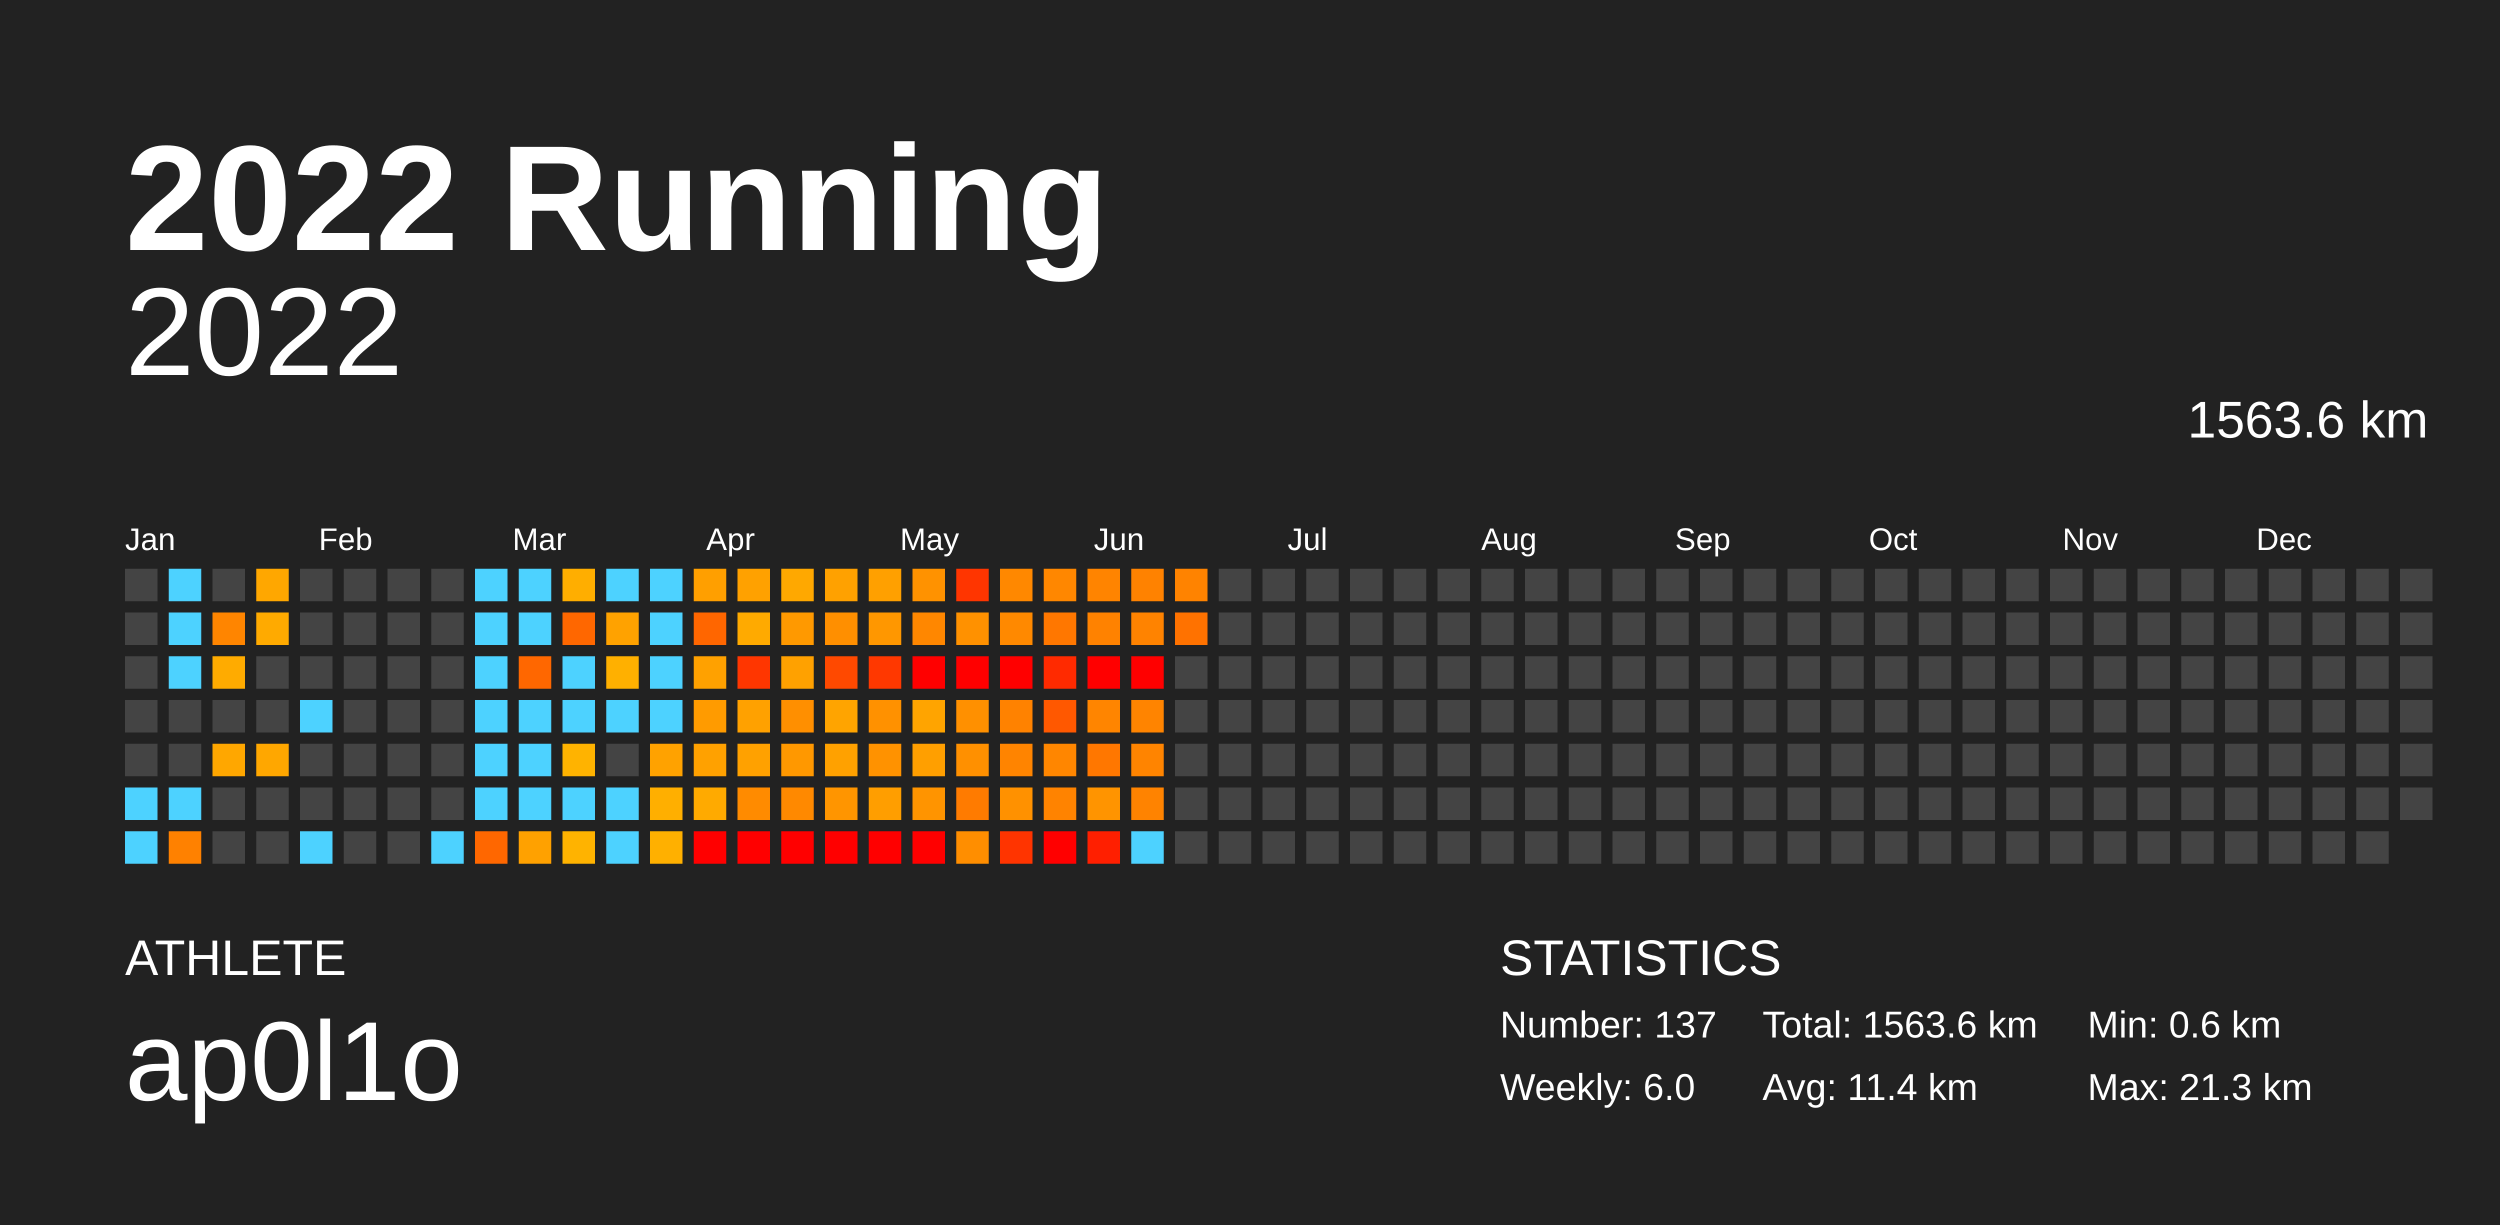
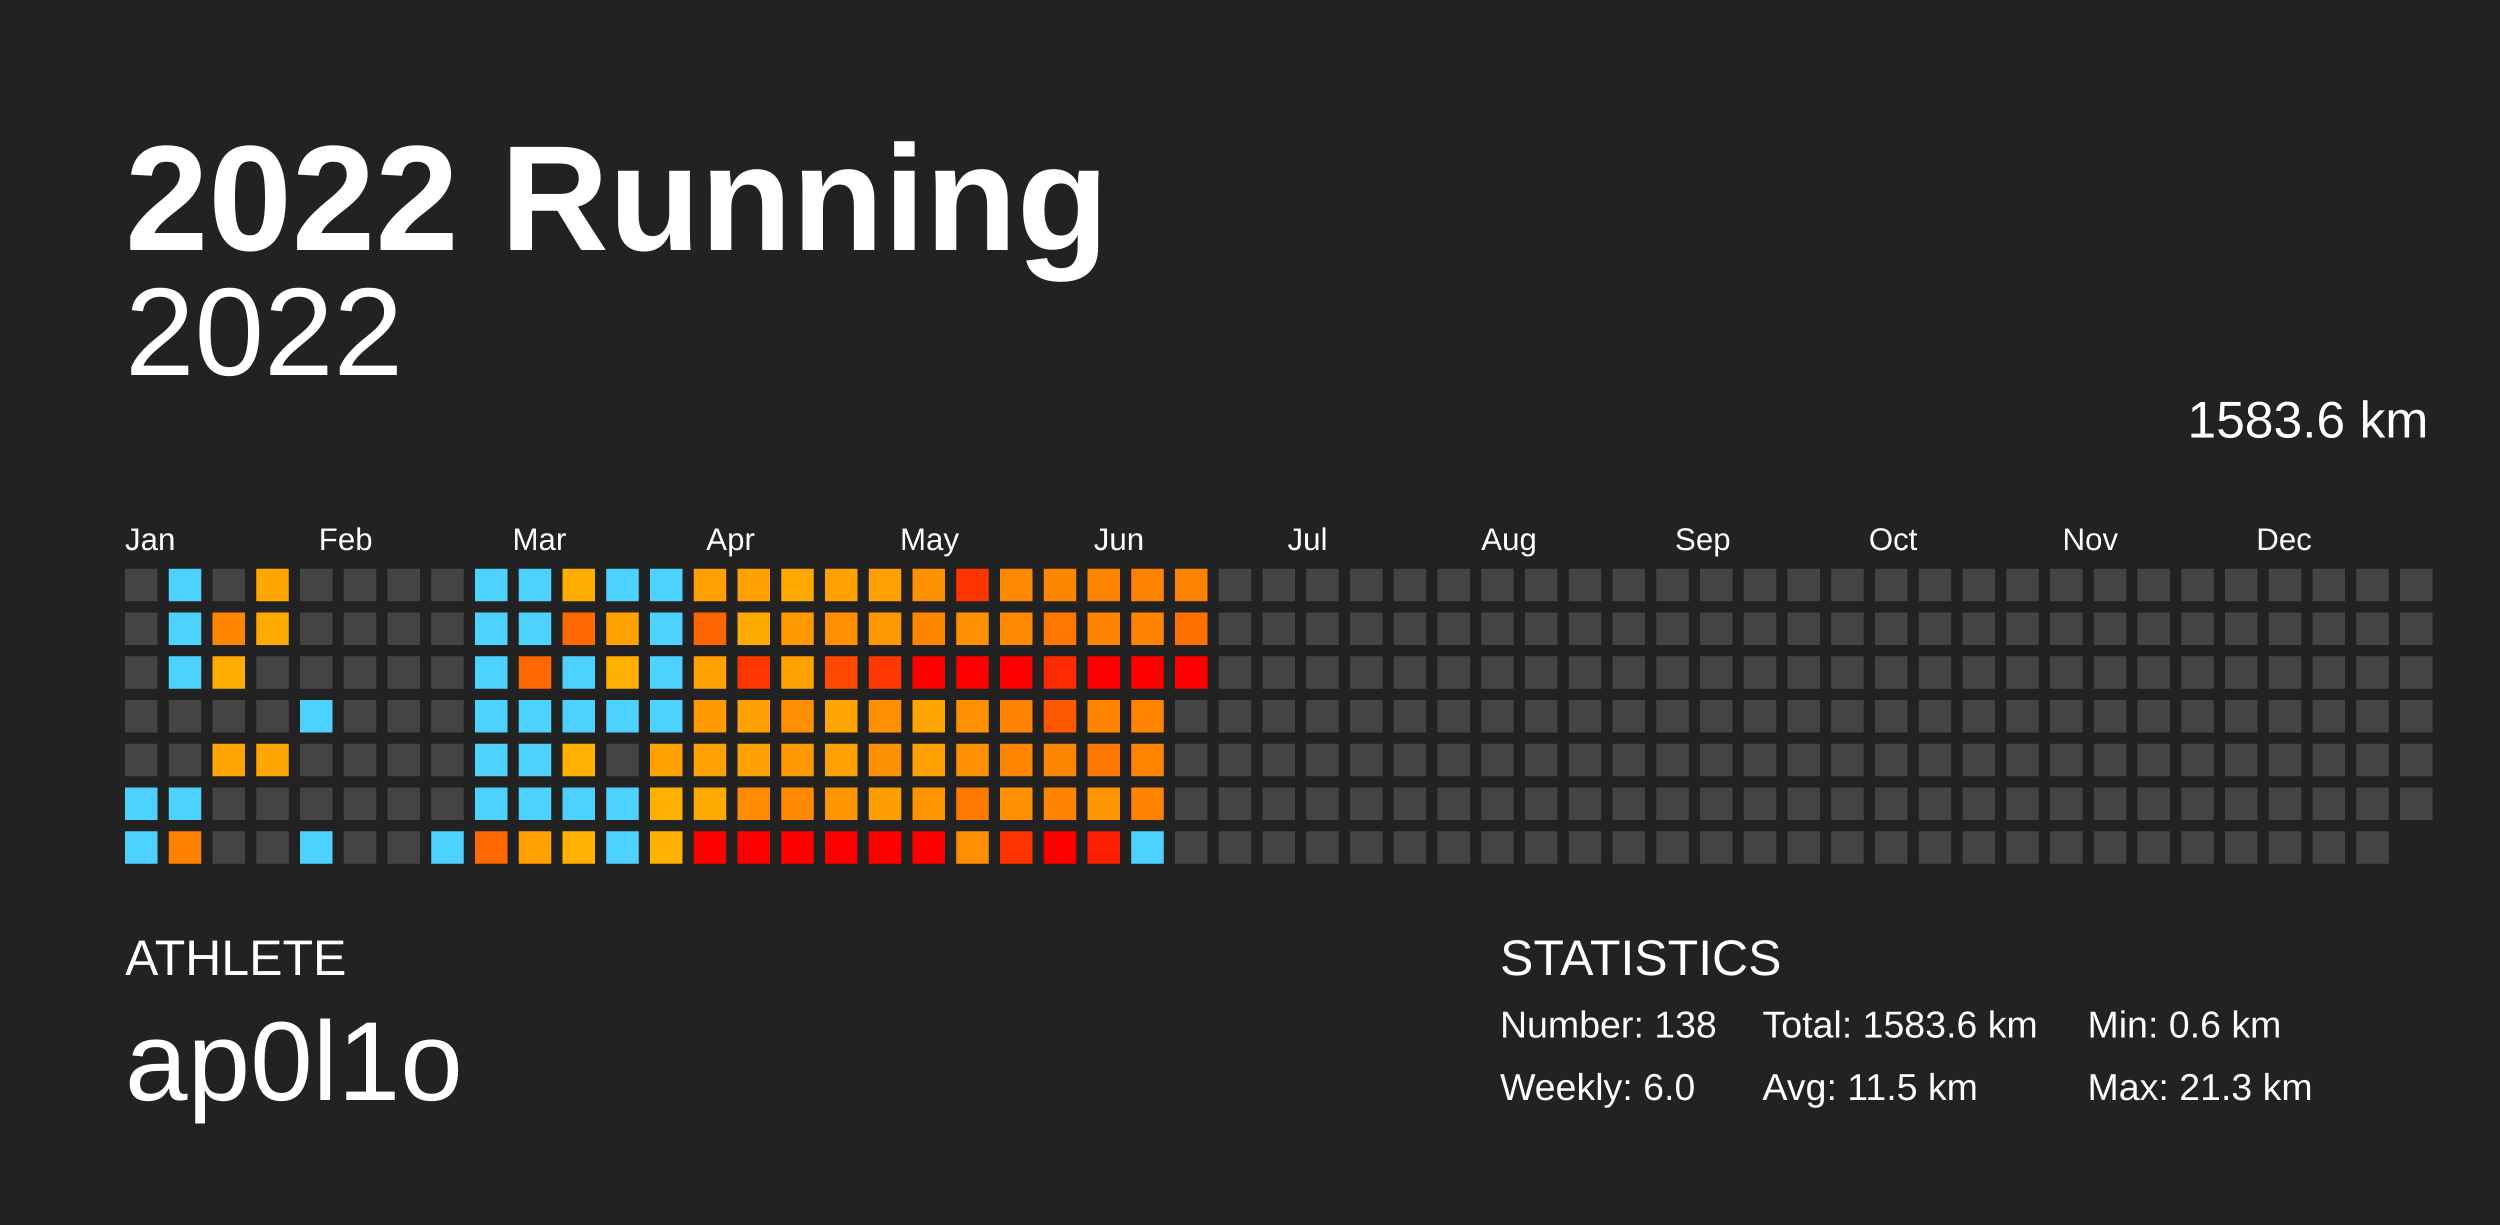
<svg xmlns="http://www.w3.org/2000/svg" baseProfile="full" height="98mm" version="1.1" viewBox="0,0,200,98" width="200mm">
  <defs />
  <rect fill="#222222" height="98" width="200" x="0" y="0" />
  <text fill="#FFFFFF" style="font-size:12px; font-family:Arial; font-weight:bold;" x="10" y="20">2022 Running</text>
  <text fill="#FFFFFF" style="font-size:4px; font-family:Arial" x="10" y="78">ATHLETE</text>
  <text fill="#FFFFFF" style="font-size:9px; font-family:Arial" x="10" y="88">ap0l1o</text>
  <text fill="#FFFFFF" style="font-size:4px; font-family:Arial" x="120" y="78">STATISTICS</text>
-   <text fill="#FFFFFF" style="font-size:3px; font-family:Arial" x="120" y="83">Number: 137</text>
+   <text fill="#FFFFFF" style="font-size:3px; font-family:Arial" x="120" y="83">Number: 138</text>
  <text fill="#FFFFFF" style="font-size:3px; font-family:Arial" x="120" y="88">Weekly: 6.0</text>
-   <text fill="#FFFFFF" style="font-size:3px; font-family:Arial" x="141" y="83">Total: 1563.6 km</text>
-   <text fill="#FFFFFF" style="font-size:3px; font-family:Arial" x="141" y="88">Avg: 11.4 km</text>
+   <text fill="#FFFFFF" style="font-size:3px; font-family:Arial" x="141" y="83">Total: 1583.6 km</text>
+   <text fill="#FFFFFF" style="font-size:3px; font-family:Arial" x="141" y="88">Avg: 11.5 km</text>
  <text fill="#FFFFFF" style="font-size:3px; font-family:Arial" x="167" y="83">Min: 0.6 km</text>
  <text fill="#FFFFFF" style="font-size:3px; font-family:Arial" x="167" y="88">Max: 21.3 km</text>
  <text alignment-baseline="hanging" fill="#FFFFFF" style="font-size:10.0px; font-family:Arial;" x="10" y="30">2022</text>
-   <text alignment-baseline="hanging" fill="#FFFFFF" style="font-size:4.125px; font-family:Arial;" x="175" y="35">1563.6 km</text>
+   <text alignment-baseline="hanging" fill="#FFFFFF" style="font-size:4.125px; font-family:Arial;" x="175" y="35">1583.6 km</text>
  <text fill="#FFFFFF" style="font-size:2.5px; font-family:Arial" x="10.0" y="44">Jan</text>
  <text fill="#FFFFFF" style="font-size:2.5px; font-family:Arial" x="25.5" y="44">Feb</text>
  <text fill="#FFFFFF" style="font-size:2.5px; font-family:Arial" x="41.0" y="44">Mar</text>
  <text fill="#FFFFFF" style="font-size:2.5px; font-family:Arial" x="56.5" y="44">Apr</text>
  <text fill="#FFFFFF" style="font-size:2.5px; font-family:Arial" x="72.0" y="44">May</text>
  <text fill="#FFFFFF" style="font-size:2.5px; font-family:Arial" x="87.5" y="44">Jun</text>
  <text fill="#FFFFFF" style="font-size:2.5px; font-family:Arial" x="103.0" y="44">Jul</text>
  <text fill="#FFFFFF" style="font-size:2.5px; font-family:Arial" x="118.5" y="44">Aug</text>
  <text fill="#FFFFFF" style="font-size:2.5px; font-family:Arial" x="134.0" y="44">Sep</text>
  <text fill="#FFFFFF" style="font-size:2.5px; font-family:Arial" x="149.5" y="44">Oct</text>
  <text fill="#FFFFFF" style="font-size:2.5px; font-family:Arial" x="165.0" y="44">Nov</text>
  <text fill="#FFFFFF" style="font-size:2.5px; font-family:Arial" x="180.5" y="44">Dec</text>
  <rect fill="#444444" height="2.6" width="2.6" x="10.0" y="45.5" />
  <rect fill="#444444" height="2.6" width="2.6" x="10.0" y="49.0" />
  <rect fill="#444444" height="2.6" width="2.6" x="10.0" y="52.5" />
  <rect fill="#444444" height="2.6" width="2.6" x="10.0" y="56.0" />
  <rect fill="#444444" height="2.6" width="2.6" x="10.0" y="59.5" />
  <rect fill="#4dd2ff" height="2.6" width="2.6" x="10.0" y="63.0" />
  <rect fill="#4dd2ff" height="2.6" width="2.6" x="10.0" y="66.5" />
  <rect fill="#4dd2ff" height="2.6" width="2.6" x="13.5" y="45.5" />
  <rect fill="#4dd2ff" height="2.6" width="2.6" x="13.5" y="49.0" />
  <rect fill="#4dd2ff" height="2.6" width="2.6" x="13.5" y="52.5" />
  <rect fill="#444444" height="2.6" width="2.6" x="13.5" y="56.0" />
  <rect fill="#444444" height="2.6" width="2.6" x="13.5" y="59.5" />
  <rect fill="#4dd2ff" height="2.6" width="2.6" x="13.5" y="63.0" />
  <rect fill="#ff8100" height="2.6" width="2.6" x="13.5" y="66.5" />
  <rect fill="#444444" height="2.6" width="2.6" x="17.0" y="45.5" />
  <rect fill="#ff8500" height="2.6" width="2.6" x="17.0" y="49.0" />
  <rect fill="#ffab00" height="2.6" width="2.6" x="17.0" y="52.5" />
  <rect fill="#444444" height="2.6" width="2.6" x="17.0" y="56.0" />
  <rect fill="#ffa700" height="2.6" width="2.6" x="17.0" y="59.5" />
  <rect fill="#444444" height="2.6" width="2.6" x="17.0" y="63.0" />
  <rect fill="#444444" height="2.6" width="2.6" x="17.0" y="66.5" />
  <rect fill="#ffa700" height="2.6" width="2.6" x="20.5" y="45.5" />
  <rect fill="#ffaa00" height="2.6" width="2.6" x="20.5" y="49.0" />
  <rect fill="#444444" height="2.6" width="2.6" x="20.5" y="52.5" />
  <rect fill="#444444" height="2.6" width="2.6" x="20.5" y="56.0" />
  <rect fill="#ffa700" height="2.6" width="2.6" x="20.5" y="59.5" />
  <rect fill="#444444" height="2.6" width="2.6" x="20.5" y="63.0" />
  <rect fill="#444444" height="2.6" width="2.6" x="20.5" y="66.5" />
  <rect fill="#444444" height="2.6" width="2.6" x="24.0" y="45.5" />
  <rect fill="#444444" height="2.6" width="2.6" x="24.0" y="49.0" />
  <rect fill="#444444" height="2.6" width="2.6" x="24.0" y="52.5" />
  <rect fill="#4dd2ff" height="2.6" width="2.6" x="24.0" y="56.0" />
  <rect fill="#444444" height="2.6" width="2.6" x="24.0" y="59.5" />
  <rect fill="#444444" height="2.6" width="2.6" x="24.0" y="63.0" />
  <rect fill="#4dd2ff" height="2.6" width="2.6" x="24.0" y="66.5" />
  <rect fill="#444444" height="2.6" width="2.6" x="27.5" y="45.5" />
  <rect fill="#444444" height="2.6" width="2.6" x="27.5" y="49.0" />
  <rect fill="#444444" height="2.6" width="2.6" x="27.5" y="52.5" />
  <rect fill="#444444" height="2.6" width="2.6" x="27.5" y="56.0" />
  <rect fill="#444444" height="2.6" width="2.6" x="27.5" y="59.5" />
  <rect fill="#444444" height="2.6" width="2.6" x="27.5" y="63.0" />
  <rect fill="#444444" height="2.6" width="2.6" x="27.5" y="66.5" />
  <rect fill="#444444" height="2.6" width="2.6" x="31.0" y="45.5" />
  <rect fill="#444444" height="2.6" width="2.6" x="31.0" y="49.0" />
  <rect fill="#444444" height="2.6" width="2.6" x="31.0" y="52.5" />
  <rect fill="#444444" height="2.6" width="2.6" x="31.0" y="56.0" />
  <rect fill="#444444" height="2.6" width="2.6" x="31.0" y="59.5" />
  <rect fill="#444444" height="2.6" width="2.6" x="31.0" y="63.0" />
  <rect fill="#444444" height="2.6" width="2.6" x="31.0" y="66.5" />
  <rect fill="#444444" height="2.6" width="2.6" x="34.5" y="45.5" />
  <rect fill="#444444" height="2.6" width="2.6" x="34.5" y="49.0" />
  <rect fill="#444444" height="2.6" width="2.6" x="34.5" y="52.5" />
  <rect fill="#444444" height="2.6" width="2.6" x="34.5" y="56.0" />
  <rect fill="#444444" height="2.6" width="2.6" x="34.5" y="59.5" />
  <rect fill="#444444" height="2.6" width="2.6" x="34.5" y="63.0" />
  <rect fill="#4dd2ff" height="2.6" width="2.6" x="34.5" y="66.5" />
  <rect fill="#4dd2ff" height="2.6" width="2.6" x="38.0" y="45.5" />
  <rect fill="#4dd2ff" height="2.6" width="2.6" x="38.0" y="49.0" />
  <rect fill="#4dd2ff" height="2.6" width="2.6" x="38.0" y="52.5" />
  <rect fill="#4dd2ff" height="2.6" width="2.6" x="38.0" y="56.0" />
  <rect fill="#4dd2ff" height="2.6" width="2.6" x="38.0" y="59.5" />
  <rect fill="#4dd2ff" height="2.6" width="2.6" x="38.0" y="63.0" />
  <rect fill="#ff6700" height="2.6" width="2.6" x="38.0" y="66.5" />
  <rect fill="#4dd2ff" height="2.6" width="2.6" x="41.5" y="45.5" />
  <rect fill="#4dd2ff" height="2.6" width="2.6" x="41.5" y="49.0" />
  <rect fill="#ff6700" height="2.6" width="2.6" x="41.5" y="52.5" />
  <rect fill="#4dd2ff" height="2.6" width="2.6" x="41.5" y="56.0" />
  <rect fill="#4dd2ff" height="2.6" width="2.6" x="41.5" y="59.5" />
  <rect fill="#4dd2ff" height="2.6" width="2.6" x="41.5" y="63.0" />
  <rect fill="#ffa100" height="2.6" width="2.6" x="41.5" y="66.5" />
  <rect fill="#ffae00" height="2.6" width="2.6" x="45.0" y="45.5" />
  <rect fill="#ff6700" height="2.6" width="2.6" x="45.0" y="49.0" />
  <rect fill="#4dd2ff" height="2.6" width="2.6" x="45.0" y="52.5" />
  <rect fill="#4dd2ff" height="2.6" width="2.6" x="45.0" y="56.0" />
  <rect fill="#ffb300" height="2.6" width="2.6" x="45.0" y="59.5" />
  <rect fill="#4dd2ff" height="2.6" width="2.6" x="45.0" y="63.0" />
  <rect fill="#ffb300" height="2.6" width="2.6" x="45.0" y="66.5" />
  <rect fill="#4dd2ff" height="2.6" width="2.6" x="48.5" y="45.5" />
  <rect fill="#ffa200" height="2.6" width="2.6" x="48.5" y="49.0" />
  <rect fill="#ffb000" height="2.6" width="2.6" x="48.5" y="52.5" />
  <rect fill="#4dd2ff" height="2.6" width="2.6" x="48.5" y="56.0" />
  <rect fill="#444444" height="2.6" width="2.6" x="48.5" y="59.5" />
  <rect fill="#4dd2ff" height="2.6" width="2.6" x="48.5" y="63.0" />
  <rect fill="#4dd2ff" height="2.6" width="2.6" x="48.5" y="66.5" />
  <rect fill="#4dd2ff" height="2.6" width="2.6" x="52.0" y="45.5" />
  <rect fill="#4dd2ff" height="2.6" width="2.6" x="52.0" y="49.0" />
  <rect fill="#4dd2ff" height="2.6" width="2.6" x="52.0" y="52.5" />
  <rect fill="#4dd2ff" height="2.6" width="2.6" x="52.0" y="56.0" />
  <rect fill="#ffa200" height="2.6" width="2.6" x="52.0" y="59.5" />
  <rect fill="#ffaf00" height="2.6" width="2.6" x="52.0" y="63.0" />
  <rect fill="#ffb000" height="2.6" width="2.6" x="52.0" y="66.5" />
  <rect fill="#ff9f00" height="2.6" width="2.6" x="55.5" y="45.5" />
  <rect fill="#ff6600" height="2.6" width="2.6" x="55.5" y="49.0" />
  <rect fill="#ffa100" height="2.6" width="2.6" x="55.5" y="52.5" />
  <rect fill="#ff9b00" height="2.6" width="2.6" x="55.5" y="56.0" />
  <rect fill="#ffa100" height="2.6" width="2.6" x="55.5" y="59.5" />
  <rect fill="#ffaa00" height="2.6" width="2.6" x="55.5" y="63.0" />
  <rect fill="red" height="2.6" width="2.6" x="55.5" y="66.5" />
  <rect fill="#ffa100" height="2.6" width="2.6" x="59.0" y="45.5" />
  <rect fill="#ffaa00" height="2.6" width="2.6" x="59.0" y="49.0" />
  <rect fill="#ff3600" height="2.6" width="2.6" x="59.0" y="52.5" />
  <rect fill="#ffa100" height="2.6" width="2.6" x="59.0" y="56.0" />
  <rect fill="#ffa100" height="2.6" width="2.6" x="59.0" y="59.5" />
  <rect fill="#ff8b00" height="2.6" width="2.6" x="59.0" y="63.0" />
  <rect fill="red" height="2.6" width="2.6" x="59.0" y="66.5" />
  <rect fill="#ffa800" height="2.6" width="2.6" x="62.5" y="45.5" />
  <rect fill="#ff9900" height="2.6" width="2.6" x="62.5" y="49.0" />
  <rect fill="#ffa100" height="2.6" width="2.6" x="62.5" y="52.5" />
  <rect fill="#ff8f00" height="2.6" width="2.6" x="62.5" y="56.0" />
  <rect fill="#ff9800" height="2.6" width="2.6" x="62.5" y="59.5" />
  <rect fill="#ff8900" height="2.6" width="2.6" x="62.5" y="63.0" />
  <rect fill="red" height="2.6" width="2.6" x="62.5" y="66.5" />
  <rect fill="#ffa100" height="2.6" width="2.6" x="66.0" y="45.5" />
  <rect fill="#ff8f00" height="2.6" width="2.6" x="66.0" y="49.0" />
  <rect fill="#ff4900" height="2.6" width="2.6" x="66.0" y="52.5" />
  <rect fill="#ffa400" height="2.6" width="2.6" x="66.0" y="56.0" />
  <rect fill="#ffa100" height="2.6" width="2.6" x="66.0" y="59.5" />
  <rect fill="#ff9500" height="2.6" width="2.6" x="66.0" y="63.0" />
  <rect fill="red" height="2.6" width="2.6" x="66.0" y="66.5" />
  <rect fill="#ffa000" height="2.6" width="2.6" x="69.5" y="45.5" />
  <rect fill="#ff9700" height="2.6" width="2.6" x="69.5" y="49.0" />
  <rect fill="#ff3800" height="2.6" width="2.6" x="69.5" y="52.5" />
  <rect fill="#ff9100" height="2.6" width="2.6" x="69.5" y="56.0" />
  <rect fill="#ff9200" height="2.6" width="2.6" x="69.5" y="59.5" />
  <rect fill="#ff9e00" height="2.6" width="2.6" x="69.5" y="63.0" />
  <rect fill="red" height="2.6" width="2.6" x="69.5" y="66.5" />
  <rect fill="#ff9200" height="2.6" width="2.6" x="73.0" y="45.5" />
  <rect fill="#ff8700" height="2.6" width="2.6" x="73.0" y="49.0" />
  <rect fill="red" height="2.6" width="2.6" x="73.0" y="52.5" />
  <rect fill="#ffa400" height="2.6" width="2.6" x="73.0" y="56.0" />
  <rect fill="#ff9f00" height="2.6" width="2.6" x="73.0" y="59.5" />
  <rect fill="#ff9400" height="2.6" width="2.6" x="73.0" y="63.0" />
  <rect fill="red" height="2.6" width="2.6" x="73.0" y="66.5" />
  <rect fill="#ff3500" height="2.6" width="2.6" x="76.5" y="45.5" />
  <rect fill="#ff9100" height="2.6" width="2.6" x="76.5" y="49.0" />
  <rect fill="red" height="2.6" width="2.6" x="76.5" y="52.5" />
  <rect fill="#ff9000" height="2.6" width="2.6" x="76.5" y="56.0" />
  <rect fill="#ff9000" height="2.6" width="2.6" x="76.5" y="59.5" />
  <rect fill="#ff7b00" height="2.6" width="2.6" x="76.5" y="63.0" />
  <rect fill="#ff8e00" height="2.6" width="2.6" x="76.5" y="66.5" />
  <rect fill="#ff8800" height="2.6" width="2.6" x="80.0" y="45.5" />
  <rect fill="#ff8900" height="2.6" width="2.6" x="80.0" y="49.0" />
  <rect fill="red" height="2.6" width="2.6" x="80.0" y="52.5" />
  <rect fill="#ff8200" height="2.6" width="2.6" x="80.0" y="56.0" />
  <rect fill="#ff8400" height="2.6" width="2.6" x="80.0" y="59.5" />
  <rect fill="#ff9100" height="2.6" width="2.6" x="80.0" y="63.0" />
  <rect fill="#ff3400" height="2.6" width="2.6" x="80.0" y="66.5" />
  <rect fill="#ff8700" height="2.6" width="2.6" x="83.5" y="45.5" />
  <rect fill="#ff7700" height="2.6" width="2.6" x="83.5" y="49.0" />
  <rect fill="#ff2a00" height="2.6" width="2.6" x="83.5" y="52.5" />
  <rect fill="#ff5800" height="2.6" width="2.6" x="83.5" y="56.0" />
  <rect fill="#ff8600" height="2.6" width="2.6" x="83.5" y="59.5" />
  <rect fill="#ff8300" height="2.6" width="2.6" x="83.5" y="63.0" />
  <rect fill="red" height="2.6" width="2.6" x="83.5" y="66.5" />
  <rect fill="#ff8400" height="2.6" width="2.6" x="87.0" y="45.5" />
  <rect fill="#ff8200" height="2.6" width="2.6" x="87.0" y="49.0" />
  <rect fill="red" height="2.6" width="2.6" x="87.0" y="52.5" />
  <rect fill="#ff8500" height="2.6" width="2.6" x="87.0" y="56.0" />
  <rect fill="#ff7700" height="2.6" width="2.6" x="87.0" y="59.5" />
  <rect fill="#ff9400" height="2.6" width="2.6" x="87.0" y="63.0" />
  <rect fill="#ff1f00" height="2.6" width="2.6" x="87.0" y="66.5" />
  <rect fill="#ff8200" height="2.6" width="2.6" x="90.5" y="45.5" />
  <rect fill="#ff8300" height="2.6" width="2.6" x="90.5" y="49.0" />
  <rect fill="red" height="2.6" width="2.6" x="90.5" y="52.5" />
  <rect fill="#ff8400" height="2.6" width="2.6" x="90.5" y="56.0" />
  <rect fill="#ff8400" height="2.6" width="2.6" x="90.5" y="59.5" />
  <rect fill="#ff8300" height="2.6" width="2.6" x="90.5" y="63.0" />
  <rect fill="#4dd2ff" height="2.6" width="2.6" x="90.5" y="66.5" />
  <rect fill="#ff8300" height="2.6" width="2.6" x="94.0" y="45.5" />
  <rect fill="#ff7200" height="2.6" width="2.6" x="94.0" y="49.0" />
-   <rect fill="#444444" height="2.6" width="2.6" x="94.0" y="52.5" />
+   <rect fill="red" height="2.6" width="2.6" x="94.0" y="52.5" />
  <rect fill="#444444" height="2.6" width="2.6" x="94.0" y="56.0" />
  <rect fill="#444444" height="2.6" width="2.6" x="94.0" y="59.5" />
  <rect fill="#444444" height="2.6" width="2.6" x="94.0" y="63.0" />
  <rect fill="#444444" height="2.6" width="2.6" x="94.0" y="66.5" />
  <rect fill="#444444" height="2.6" width="2.6" x="97.5" y="45.5" />
  <rect fill="#444444" height="2.6" width="2.6" x="97.5" y="49.0" />
  <rect fill="#444444" height="2.6" width="2.6" x="97.5" y="52.5" />
  <rect fill="#444444" height="2.6" width="2.6" x="97.5" y="56.0" />
  <rect fill="#444444" height="2.6" width="2.6" x="97.5" y="59.5" />
  <rect fill="#444444" height="2.6" width="2.6" x="97.5" y="63.0" />
  <rect fill="#444444" height="2.6" width="2.6" x="97.5" y="66.5" />
  <rect fill="#444444" height="2.6" width="2.6" x="101.0" y="45.5" />
  <rect fill="#444444" height="2.6" width="2.6" x="101.0" y="49.0" />
  <rect fill="#444444" height="2.6" width="2.6" x="101.0" y="52.5" />
  <rect fill="#444444" height="2.6" width="2.6" x="101.0" y="56.0" />
  <rect fill="#444444" height="2.6" width="2.6" x="101.0" y="59.5" />
  <rect fill="#444444" height="2.6" width="2.6" x="101.0" y="63.0" />
  <rect fill="#444444" height="2.6" width="2.6" x="101.0" y="66.5" />
  <rect fill="#444444" height="2.6" width="2.6" x="104.5" y="45.5" />
  <rect fill="#444444" height="2.6" width="2.6" x="104.5" y="49.0" />
  <rect fill="#444444" height="2.6" width="2.6" x="104.5" y="52.5" />
  <rect fill="#444444" height="2.6" width="2.6" x="104.5" y="56.0" />
  <rect fill="#444444" height="2.6" width="2.6" x="104.5" y="59.5" />
  <rect fill="#444444" height="2.6" width="2.6" x="104.5" y="63.0" />
  <rect fill="#444444" height="2.6" width="2.6" x="104.5" y="66.5" />
  <rect fill="#444444" height="2.6" width="2.6" x="108.0" y="45.5" />
  <rect fill="#444444" height="2.6" width="2.6" x="108.0" y="49.0" />
  <rect fill="#444444" height="2.6" width="2.6" x="108.0" y="52.5" />
  <rect fill="#444444" height="2.6" width="2.6" x="108.0" y="56.0" />
  <rect fill="#444444" height="2.6" width="2.6" x="108.0" y="59.5" />
  <rect fill="#444444" height="2.6" width="2.6" x="108.0" y="63.0" />
  <rect fill="#444444" height="2.6" width="2.6" x="108.0" y="66.5" />
  <rect fill="#444444" height="2.6" width="2.6" x="111.5" y="45.5" />
  <rect fill="#444444" height="2.6" width="2.6" x="111.5" y="49.0" />
  <rect fill="#444444" height="2.6" width="2.6" x="111.5" y="52.5" />
  <rect fill="#444444" height="2.6" width="2.6" x="111.5" y="56.0" />
  <rect fill="#444444" height="2.6" width="2.6" x="111.5" y="59.5" />
  <rect fill="#444444" height="2.6" width="2.6" x="111.5" y="63.0" />
  <rect fill="#444444" height="2.6" width="2.6" x="111.5" y="66.5" />
  <rect fill="#444444" height="2.6" width="2.6" x="115.0" y="45.5" />
  <rect fill="#444444" height="2.6" width="2.6" x="115.0" y="49.0" />
  <rect fill="#444444" height="2.6" width="2.6" x="115.0" y="52.5" />
  <rect fill="#444444" height="2.6" width="2.6" x="115.0" y="56.0" />
  <rect fill="#444444" height="2.6" width="2.6" x="115.0" y="59.5" />
  <rect fill="#444444" height="2.6" width="2.6" x="115.0" y="63.0" />
  <rect fill="#444444" height="2.6" width="2.6" x="115.0" y="66.5" />
  <rect fill="#444444" height="2.6" width="2.6" x="118.5" y="45.5" />
  <rect fill="#444444" height="2.6" width="2.6" x="118.5" y="49.0" />
  <rect fill="#444444" height="2.6" width="2.6" x="118.5" y="52.5" />
  <rect fill="#444444" height="2.6" width="2.6" x="118.5" y="56.0" />
  <rect fill="#444444" height="2.6" width="2.6" x="118.5" y="59.5" />
  <rect fill="#444444" height="2.6" width="2.6" x="118.5" y="63.0" />
  <rect fill="#444444" height="2.6" width="2.6" x="118.5" y="66.5" />
  <rect fill="#444444" height="2.6" width="2.6" x="122.0" y="45.5" />
  <rect fill="#444444" height="2.6" width="2.6" x="122.0" y="49.0" />
  <rect fill="#444444" height="2.6" width="2.6" x="122.0" y="52.5" />
  <rect fill="#444444" height="2.6" width="2.6" x="122.0" y="56.0" />
  <rect fill="#444444" height="2.6" width="2.6" x="122.0" y="59.5" />
  <rect fill="#444444" height="2.6" width="2.6" x="122.0" y="63.0" />
  <rect fill="#444444" height="2.6" width="2.6" x="122.0" y="66.5" />
  <rect fill="#444444" height="2.6" width="2.6" x="125.5" y="45.5" />
  <rect fill="#444444" height="2.6" width="2.6" x="125.5" y="49.0" />
  <rect fill="#444444" height="2.6" width="2.6" x="125.5" y="52.5" />
  <rect fill="#444444" height="2.6" width="2.6" x="125.5" y="56.0" />
  <rect fill="#444444" height="2.6" width="2.6" x="125.5" y="59.5" />
  <rect fill="#444444" height="2.6" width="2.6" x="125.5" y="63.0" />
  <rect fill="#444444" height="2.6" width="2.6" x="125.5" y="66.5" />
  <rect fill="#444444" height="2.6" width="2.6" x="129.0" y="45.5" />
  <rect fill="#444444" height="2.6" width="2.6" x="129.0" y="49.0" />
  <rect fill="#444444" height="2.6" width="2.6" x="129.0" y="52.5" />
  <rect fill="#444444" height="2.6" width="2.6" x="129.0" y="56.0" />
  <rect fill="#444444" height="2.6" width="2.6" x="129.0" y="59.5" />
  <rect fill="#444444" height="2.6" width="2.6" x="129.0" y="63.0" />
  <rect fill="#444444" height="2.6" width="2.6" x="129.0" y="66.5" />
  <rect fill="#444444" height="2.6" width="2.6" x="132.5" y="45.5" />
  <rect fill="#444444" height="2.6" width="2.6" x="132.5" y="49.0" />
  <rect fill="#444444" height="2.6" width="2.6" x="132.5" y="52.5" />
  <rect fill="#444444" height="2.6" width="2.6" x="132.5" y="56.0" />
  <rect fill="#444444" height="2.6" width="2.6" x="132.5" y="59.5" />
  <rect fill="#444444" height="2.6" width="2.6" x="132.5" y="63.0" />
  <rect fill="#444444" height="2.6" width="2.6" x="132.5" y="66.5" />
  <rect fill="#444444" height="2.6" width="2.6" x="136.0" y="45.5" />
  <rect fill="#444444" height="2.6" width="2.6" x="136.0" y="49.0" />
  <rect fill="#444444" height="2.6" width="2.6" x="136.0" y="52.5" />
  <rect fill="#444444" height="2.6" width="2.6" x="136.0" y="56.0" />
  <rect fill="#444444" height="2.6" width="2.6" x="136.0" y="59.5" />
  <rect fill="#444444" height="2.6" width="2.6" x="136.0" y="63.0" />
  <rect fill="#444444" height="2.6" width="2.6" x="136.0" y="66.5" />
  <rect fill="#444444" height="2.6" width="2.6" x="139.5" y="45.5" />
  <rect fill="#444444" height="2.6" width="2.6" x="139.5" y="49.0" />
  <rect fill="#444444" height="2.6" width="2.6" x="139.5" y="52.5" />
  <rect fill="#444444" height="2.6" width="2.6" x="139.5" y="56.0" />
  <rect fill="#444444" height="2.6" width="2.6" x="139.5" y="59.5" />
  <rect fill="#444444" height="2.6" width="2.6" x="139.5" y="63.0" />
  <rect fill="#444444" height="2.6" width="2.6" x="139.5" y="66.5" />
  <rect fill="#444444" height="2.6" width="2.6" x="143.0" y="45.5" />
  <rect fill="#444444" height="2.6" width="2.6" x="143.0" y="49.0" />
  <rect fill="#444444" height="2.6" width="2.6" x="143.0" y="52.5" />
  <rect fill="#444444" height="2.6" width="2.6" x="143.0" y="56.0" />
  <rect fill="#444444" height="2.6" width="2.6" x="143.0" y="59.5" />
  <rect fill="#444444" height="2.6" width="2.6" x="143.0" y="63.0" />
  <rect fill="#444444" height="2.6" width="2.6" x="143.0" y="66.5" />
  <rect fill="#444444" height="2.6" width="2.6" x="146.5" y="45.5" />
  <rect fill="#444444" height="2.6" width="2.6" x="146.5" y="49.0" />
  <rect fill="#444444" height="2.6" width="2.6" x="146.5" y="52.5" />
  <rect fill="#444444" height="2.6" width="2.6" x="146.5" y="56.0" />
  <rect fill="#444444" height="2.6" width="2.6" x="146.5" y="59.5" />
  <rect fill="#444444" height="2.6" width="2.6" x="146.5" y="63.0" />
  <rect fill="#444444" height="2.6" width="2.6" x="146.5" y="66.5" />
  <rect fill="#444444" height="2.6" width="2.6" x="150.0" y="45.5" />
  <rect fill="#444444" height="2.6" width="2.6" x="150.0" y="49.0" />
  <rect fill="#444444" height="2.6" width="2.6" x="150.0" y="52.5" />
  <rect fill="#444444" height="2.6" width="2.6" x="150.0" y="56.0" />
  <rect fill="#444444" height="2.6" width="2.6" x="150.0" y="59.5" />
  <rect fill="#444444" height="2.6" width="2.6" x="150.0" y="63.0" />
  <rect fill="#444444" height="2.6" width="2.6" x="150.0" y="66.5" />
  <rect fill="#444444" height="2.6" width="2.6" x="153.5" y="45.5" />
  <rect fill="#444444" height="2.6" width="2.6" x="153.5" y="49.0" />
  <rect fill="#444444" height="2.6" width="2.6" x="153.5" y="52.5" />
  <rect fill="#444444" height="2.6" width="2.6" x="153.5" y="56.0" />
  <rect fill="#444444" height="2.6" width="2.6" x="153.5" y="59.5" />
  <rect fill="#444444" height="2.6" width="2.6" x="153.5" y="63.0" />
  <rect fill="#444444" height="2.6" width="2.6" x="153.5" y="66.5" />
  <rect fill="#444444" height="2.6" width="2.6" x="157.0" y="45.5" />
  <rect fill="#444444" height="2.6" width="2.6" x="157.0" y="49.0" />
  <rect fill="#444444" height="2.6" width="2.6" x="157.0" y="52.5" />
  <rect fill="#444444" height="2.6" width="2.6" x="157.0" y="56.0" />
  <rect fill="#444444" height="2.6" width="2.6" x="157.0" y="59.5" />
  <rect fill="#444444" height="2.6" width="2.6" x="157.0" y="63.0" />
  <rect fill="#444444" height="2.6" width="2.6" x="157.0" y="66.5" />
  <rect fill="#444444" height="2.6" width="2.6" x="160.5" y="45.5" />
  <rect fill="#444444" height="2.6" width="2.6" x="160.5" y="49.0" />
  <rect fill="#444444" height="2.6" width="2.6" x="160.5" y="52.5" />
  <rect fill="#444444" height="2.6" width="2.6" x="160.5" y="56.0" />
  <rect fill="#444444" height="2.6" width="2.6" x="160.5" y="59.5" />
  <rect fill="#444444" height="2.6" width="2.6" x="160.5" y="63.0" />
  <rect fill="#444444" height="2.6" width="2.6" x="160.5" y="66.5" />
  <rect fill="#444444" height="2.6" width="2.6" x="164.0" y="45.5" />
  <rect fill="#444444" height="2.6" width="2.6" x="164.0" y="49.0" />
  <rect fill="#444444" height="2.6" width="2.6" x="164.0" y="52.5" />
  <rect fill="#444444" height="2.6" width="2.6" x="164.0" y="56.0" />
  <rect fill="#444444" height="2.6" width="2.6" x="164.0" y="59.5" />
  <rect fill="#444444" height="2.6" width="2.6" x="164.0" y="63.0" />
  <rect fill="#444444" height="2.6" width="2.6" x="164.0" y="66.5" />
  <rect fill="#444444" height="2.6" width="2.6" x="167.5" y="45.5" />
  <rect fill="#444444" height="2.6" width="2.6" x="167.5" y="49.0" />
  <rect fill="#444444" height="2.6" width="2.6" x="167.5" y="52.5" />
  <rect fill="#444444" height="2.6" width="2.6" x="167.5" y="56.0" />
  <rect fill="#444444" height="2.6" width="2.6" x="167.5" y="59.5" />
  <rect fill="#444444" height="2.6" width="2.6" x="167.5" y="63.0" />
  <rect fill="#444444" height="2.6" width="2.6" x="167.5" y="66.5" />
  <rect fill="#444444" height="2.6" width="2.6" x="171.0" y="45.5" />
  <rect fill="#444444" height="2.6" width="2.6" x="171.0" y="49.0" />
  <rect fill="#444444" height="2.6" width="2.6" x="171.0" y="52.5" />
  <rect fill="#444444" height="2.6" width="2.6" x="171.0" y="56.0" />
  <rect fill="#444444" height="2.6" width="2.6" x="171.0" y="59.5" />
  <rect fill="#444444" height="2.6" width="2.6" x="171.0" y="63.0" />
  <rect fill="#444444" height="2.6" width="2.6" x="171.0" y="66.5" />
  <rect fill="#444444" height="2.6" width="2.6" x="174.5" y="45.5" />
  <rect fill="#444444" height="2.6" width="2.6" x="174.5" y="49.0" />
  <rect fill="#444444" height="2.6" width="2.6" x="174.5" y="52.5" />
  <rect fill="#444444" height="2.6" width="2.6" x="174.5" y="56.0" />
  <rect fill="#444444" height="2.6" width="2.6" x="174.5" y="59.5" />
  <rect fill="#444444" height="2.6" width="2.6" x="174.5" y="63.0" />
  <rect fill="#444444" height="2.6" width="2.6" x="174.5" y="66.5" />
  <rect fill="#444444" height="2.6" width="2.6" x="178.0" y="45.5" />
  <rect fill="#444444" height="2.6" width="2.6" x="178.0" y="49.0" />
  <rect fill="#444444" height="2.6" width="2.6" x="178.0" y="52.5" />
  <rect fill="#444444" height="2.6" width="2.6" x="178.0" y="56.0" />
  <rect fill="#444444" height="2.6" width="2.6" x="178.0" y="59.5" />
  <rect fill="#444444" height="2.6" width="2.6" x="178.0" y="63.0" />
  <rect fill="#444444" height="2.6" width="2.6" x="178.0" y="66.5" />
  <rect fill="#444444" height="2.6" width="2.6" x="181.5" y="45.5" />
  <rect fill="#444444" height="2.6" width="2.6" x="181.5" y="49.0" />
  <rect fill="#444444" height="2.6" width="2.6" x="181.5" y="52.5" />
  <rect fill="#444444" height="2.6" width="2.6" x="181.5" y="56.0" />
  <rect fill="#444444" height="2.6" width="2.6" x="181.5" y="59.5" />
  <rect fill="#444444" height="2.6" width="2.6" x="181.5" y="63.0" />
  <rect fill="#444444" height="2.6" width="2.6" x="181.5" y="66.5" />
  <rect fill="#444444" height="2.6" width="2.6" x="185.0" y="45.5" />
  <rect fill="#444444" height="2.6" width="2.6" x="185.0" y="49.0" />
  <rect fill="#444444" height="2.6" width="2.6" x="185.0" y="52.5" />
  <rect fill="#444444" height="2.6" width="2.6" x="185.0" y="56.0" />
  <rect fill="#444444" height="2.6" width="2.6" x="185.0" y="59.5" />
  <rect fill="#444444" height="2.6" width="2.6" x="185.0" y="63.0" />
  <rect fill="#444444" height="2.6" width="2.6" x="185.0" y="66.5" />
  <rect fill="#444444" height="2.6" width="2.6" x="188.5" y="45.5" />
  <rect fill="#444444" height="2.6" width="2.6" x="188.5" y="49.0" />
  <rect fill="#444444" height="2.6" width="2.6" x="188.5" y="52.5" />
  <rect fill="#444444" height="2.6" width="2.6" x="188.5" y="56.0" />
  <rect fill="#444444" height="2.6" width="2.6" x="188.5" y="59.5" />
  <rect fill="#444444" height="2.6" width="2.6" x="188.5" y="63.0" />
  <rect fill="#444444" height="2.6" width="2.6" x="188.5" y="66.5" />
  <rect fill="#444444" height="2.6" width="2.6" x="192.0" y="45.5" />
  <rect fill="#444444" height="2.6" width="2.6" x="192.0" y="49.0" />
  <rect fill="#444444" height="2.6" width="2.6" x="192.0" y="52.5" />
  <rect fill="#444444" height="2.6" width="2.6" x="192.0" y="56.0" />
  <rect fill="#444444" height="2.6" width="2.6" x="192.0" y="59.5" />
  <rect fill="#444444" height="2.6" width="2.6" x="192.0" y="63.0" />
</svg>
